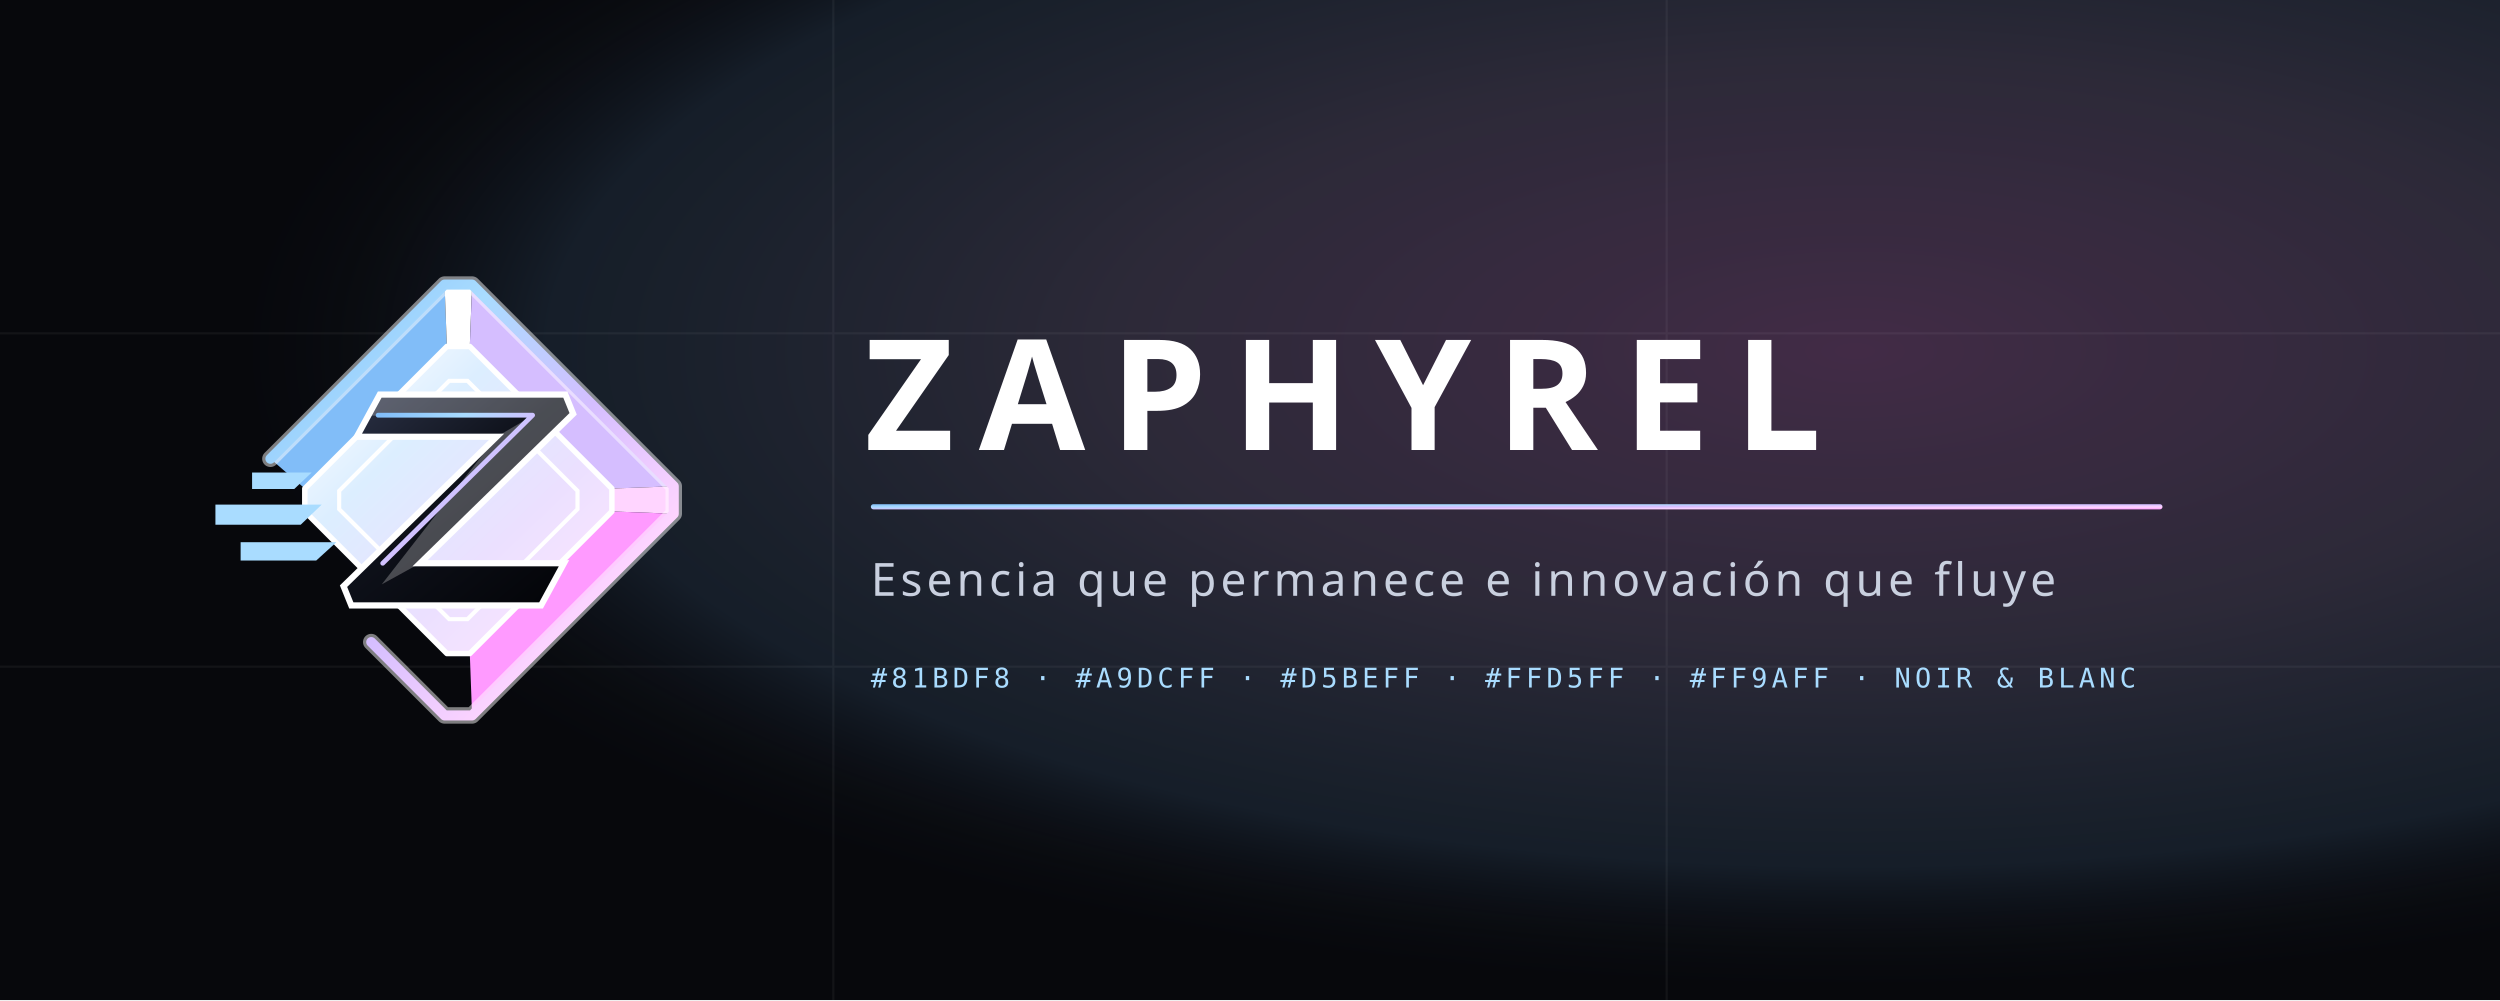
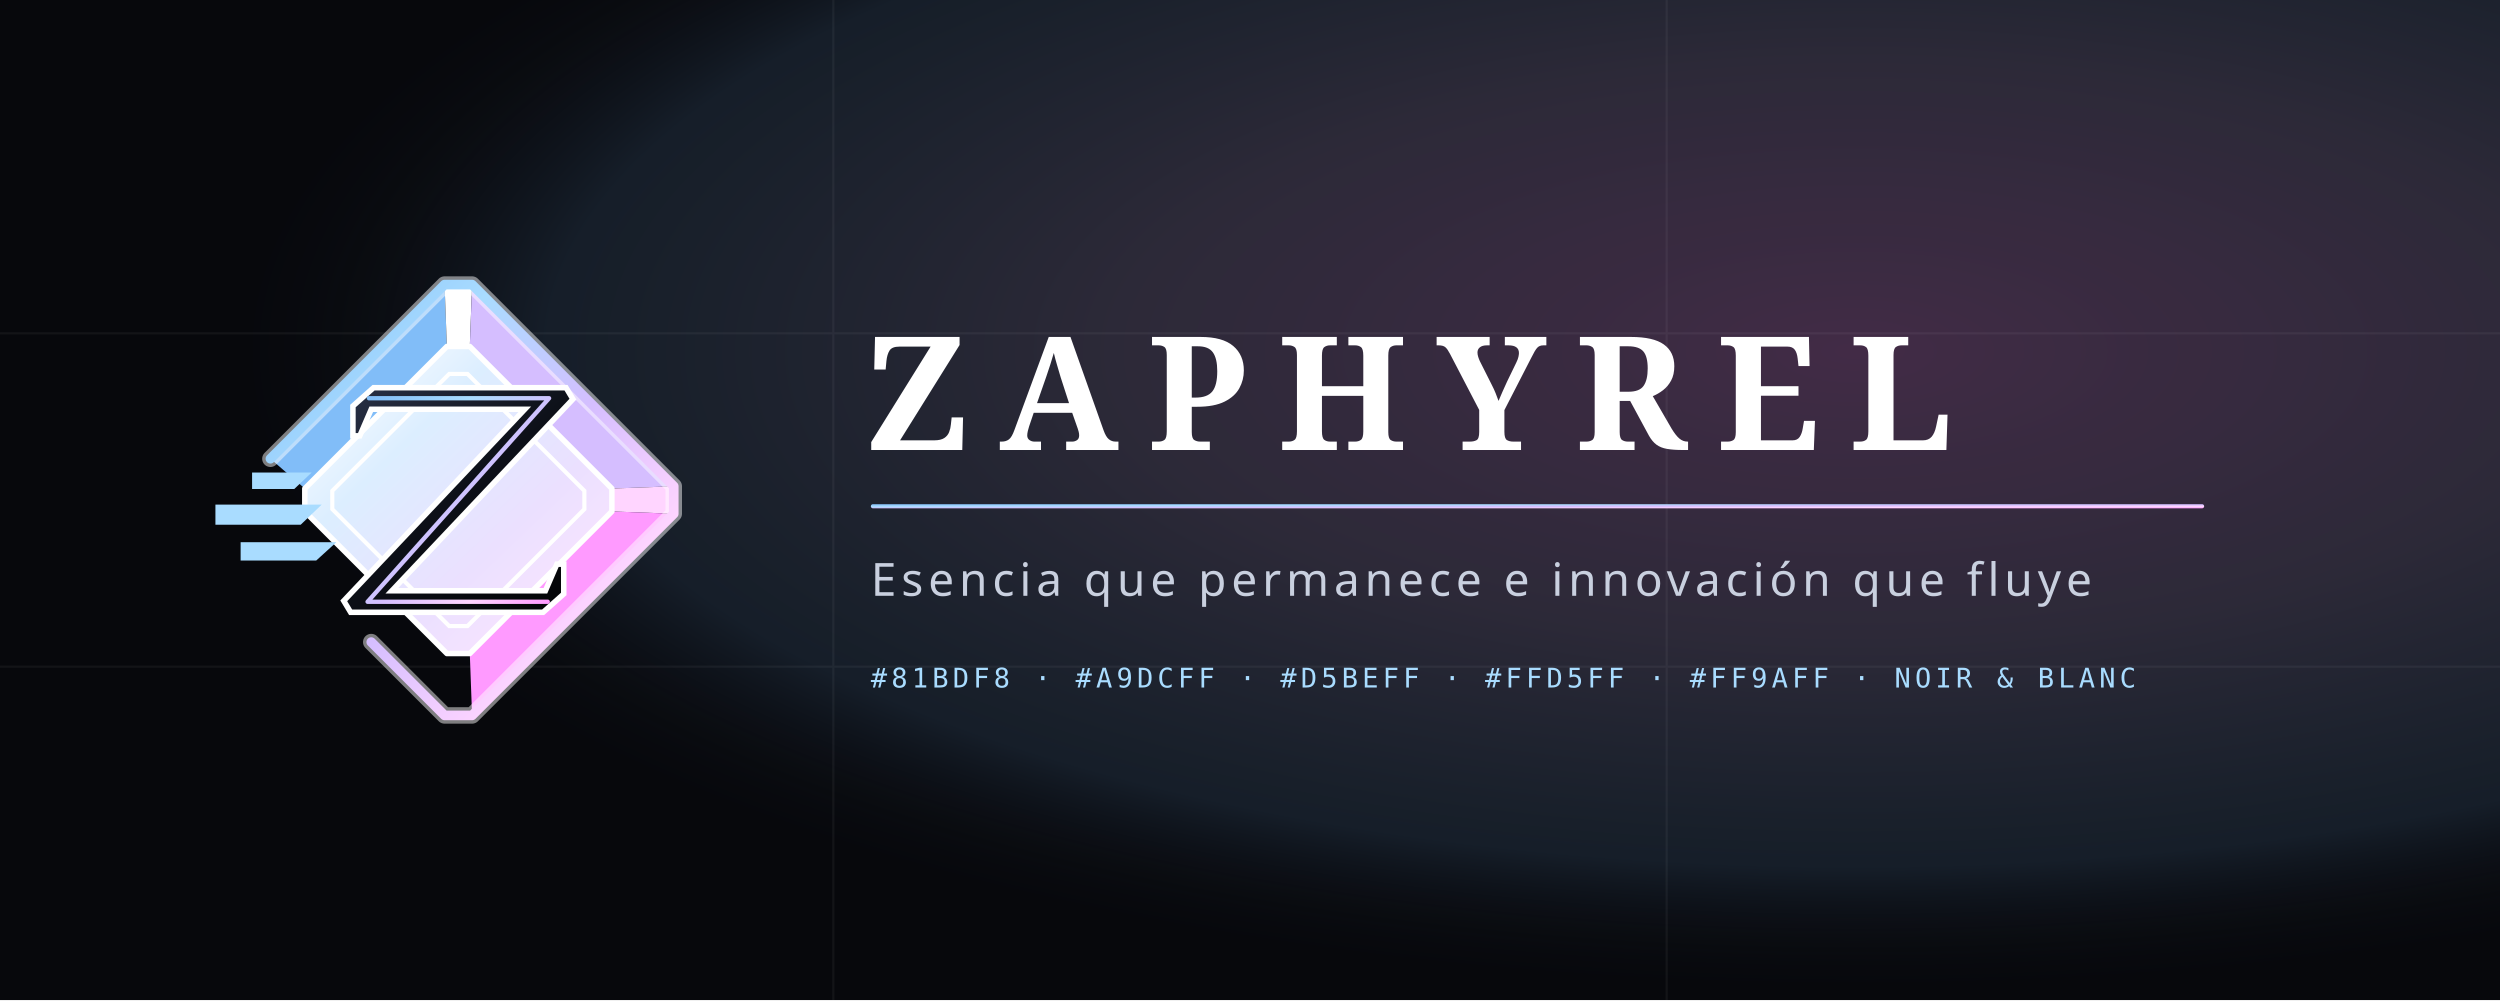
- <svg xmlns="http://www.w3.org/2000/svg" viewBox="0 0 1200 480" width="1200" height="480" role="img" aria-label="Redes sociales Zaphyrel v7">
+ <svg xmlns="http://www.w3.org/2000/svg" viewBox="0 0 1200 480" width="1200" height="480" role="img" aria-label="Redes sociales Zaphyrel v8">
  <defs>
-     <linearGradient id="rs7-p" x1="0" y1="0" x2="1" y2="1">
+     <linearGradient id="rs8-p" x1="0" y1="0" x2="1" y2="1">
      <stop offset="0" stop-color="#81BDF8" />
      <stop offset="0.28" stop-color="#A9DCFF" />
      <stop offset="0.54" stop-color="#D5BEFF" />
      <stop offset="0.78" stop-color="#FFD5FF" />
      <stop offset="1" stop-color="#FF9AFF" />
    </linearGradient>
-     <linearGradient id="rs7-tbl" x1="0.06" y1="0.04" x2="0.94" y2="0.96">
+     <linearGradient id="rs8-tbl" x1="0.06" y1="0.04" x2="0.94" y2="0.96">
      <stop offset="0" stop-color="#FFFFFF" />
      <stop offset="0.3" stop-color="#DCEEFF" />
      <stop offset="0.65" stop-color="#EBE0FF" />
      <stop offset="1" stop-color="#FFE6FF" />
    </linearGradient>
-     <linearGradient id="rs7-obs" x1="0.1" y1="0.05" x2="0.9" y2="0.95">
-       <stop offset="0" stop-color="#272D40" />
-       <stop offset="0.45" stop-color="#0E111A" />
-       <stop offset="1" stop-color="#040509" />
+     <linearGradient id="rs8-obs" x1="0.12" y1="0.04" x2="0.88" y2="0.96">
+       <stop offset="0" stop-color="#252C40" />
+       <stop offset="0.48" stop-color="#0D1018" />
+       <stop offset="1" stop-color="#040508" />
    </linearGradient>
-     <radialGradient id="rs7-aura" cx="0.74" cy="0.35" r="0.65">
+     <radialGradient id="rs8-aura" cx="0.74" cy="0.35" r="0.65">
      <stop offset="0" stop-color="#FF9AFF" stop-opacity=".24" />
      <stop offset="0.45" stop-color="#D5BEFF" stop-opacity=".18" />
      <stop offset="0.8" stop-color="#81BDF8" stop-opacity=".12" />
      <stop offset="1" stop-color="#07080C" stop-opacity="0" />
    </radialGradient>
  </defs>
  <rect width="1200" height="480" fill="#07080C" />
-   <rect width="1200" height="480" fill="url(#rs7-aura)" />
+   <rect width="1200" height="480" fill="url(#rs8-aura)" />
  <path d="M 0 160 H 1200 M 0 320 H 1200 M 400 0 V 480 M 800 0 V 480" stroke="#FFFFFF" stroke-opacity=".05" stroke-width="1" />
  <g transform="translate(88,108) scale(2.2)">
    <polygon points="19,51 57,13 57.5,26.5 26.5,57.5" fill="#81BDF8" />
    <polygon points="57,13 63,13 62.5,26.5 57.5,26.5" fill="#FFFFFF" />
    <polygon points="63,13 107,57 93.5,57.5 62.5,26.5" fill="#D5BEFF" />
    <polygon points="107,57 107,63 93.5,62.5 93.5,57.5" fill="#FFD5FF" />
    <polygon points="107,63 63,107 62.5,93.5 93.5,62.5" fill="#FF9AFF" />
-     <polygon points="57.5,26.5 62.5,26.5 93.5,57.5 93.5,62.5 62.5,93.5 57.5,93.5 26.5,62.5 26.5,57.5" fill="url(#rs7-tbl)" stroke="#FFFFFF" stroke-width="1.2" stroke-linejoin="round" />
-     <polygon points="58,34 62,34 86,58 86,62 62,86 58,86 34,62 34,58" fill="none" stroke="#FFFFFF" stroke-width="0.9" />
+     <polygon points="57.5,26.5 62.5,26.5 93.5,57.5 93.5,62.5 62.5,93.5 57.5,93.5 26.5,62.5 26.5,57.5" fill="url(#rs8-tbl)" stroke="#FFFFFF" stroke-width="1.2" stroke-linejoin="round" />
+     <polygon points="58,32.5 62,32.5 87.5,58 87.5,62 62,87.5 58,87.5 32.5,62 32.5,58" fill="none" stroke="#FFFFFF" stroke-width="0.9" />
    <path d="M 19 51 L 57 13 L 63 13 L 107 57 L 107 63 L 63 107 L 57 107 L 41 91" fill="none" stroke="#FFFFFF" stroke-width="3.6" stroke-linecap="round" stroke-linejoin="round" opacity=".48" />
-     <path d="M 19 51 L 57 13 L 63 13 L 107 57 L 107 63 L 63 107 L 57 107 L 41 91" fill="none" stroke="url(#rs7-p)" stroke-width="2.2" stroke-linecap="round" stroke-linejoin="round" />
+     <path d="M 19 51 L 57 13 L 63 13 L 107 57 L 107 63 L 63 107 L 57 107 L 41 91" fill="none" stroke="url(#rs8-p)" stroke-width="2.1" stroke-linecap="round" stroke-linejoin="round" />
    <path d="M 15 54 H 28 L 24.2 57.6 H 15 Z M 7 61 H 30.2 L 25.6 65.4 H 7 Z M 12.5 69.2 H 33.4 L 29 73.2 H 12.5 Z" fill="#A9DCFF" />
-     <path d="M 42.85 37 H 83.35 L 85.05 41.2 L 51.65 73.8 H 83.05 L 78.05 83 H 36.65 L 34.95 78.8 L 68.35 46.2 H 37.85 Z" fill="url(#rs7-obs)" stroke="#FFFFFF" stroke-width="1.35" stroke-linejoin="miter" />
-     <path d="M 42.85 37 H 83.35 L 76.2 41.6 H 40.3 Z M 83.35 37 L 85.05 41.2 L 51.65 73.8 L 43.3 78.4 L 68.35 46.2 L 76.2 41.6 Z" fill="#FFFFFF" opacity=".25" />
-     <path d="M 42.5 41.5 H 76.2 L 43.5 73.8" fill="none" stroke="url(#rs7-p)" stroke-width="1.05" stroke-linecap="round" stroke-linejoin="round" />
+     <path d="M 37 46 V 39.5 L 41.5 35.5 H 83.5 L 85 38 L 45.5 79.8 H 79 L 81.5 74 H 83 V 80.5 L 78.5 84.5 H 36.5 L 35 82 L 74.5 40.2 H 41 L 38.5 46 Z" fill="url(#rs8-obs)" stroke="#FFFFFF" stroke-width="1.2" stroke-linejoin="miter" />
+     <path d="M 40.5 37.8 H 79.8 L 40.2 82.2 H 79.5" fill="none" stroke="url(#rs8-p)" stroke-width="0.95" stroke-linecap="round" stroke-linejoin="round" />
  </g>
-   <text x="415" y="216" font-family="'Syne', 'Space Grotesk', sans-serif" font-size="74" font-weight="700" letter-spacing="12" fill="#FFFFFF">ZAPHYREL</text>
-   <rect x="418" y="242" width="620" height="2.5" rx="1.25" fill="url(#rs7-p)" />
-   <text x="418" y="286" font-family="'Plus Jakarta Sans', system-ui, sans-serif" font-size="22" font-weight="400" letter-spacing="2" fill="#C9D0DF">Esencia que permanece e innovación que fluye</text>
+   <text x="415" y="216" font-family="'Cinzel', 'Bodoni Moda', Georgia, serif" font-size="76" font-weight="600" letter-spacing="14" fill="#FFFFFF">ZAPHYREL</text>
+   <rect x="418" y="242" width="640" height="2" rx="1" fill="url(#rs8-p)" />
+   <text x="418" y="286" font-family="'Outfit', 'Plus Jakarta Sans', system-ui, sans-serif" font-size="22" font-weight="300" letter-spacing="2.4" fill="#C9D0DF">Esencia que permanece e innovación que fluye</text>
  <text x="418" y="330" font-family="'JetBrains Mono', monospace" font-size="13" letter-spacing="2" fill="#A9DCFF">#81BDF8 · #A9DCFF · #D5BEFF · #FFD5FF · #FF9AFF · NOIR &amp; BLANC</text>
</svg>
